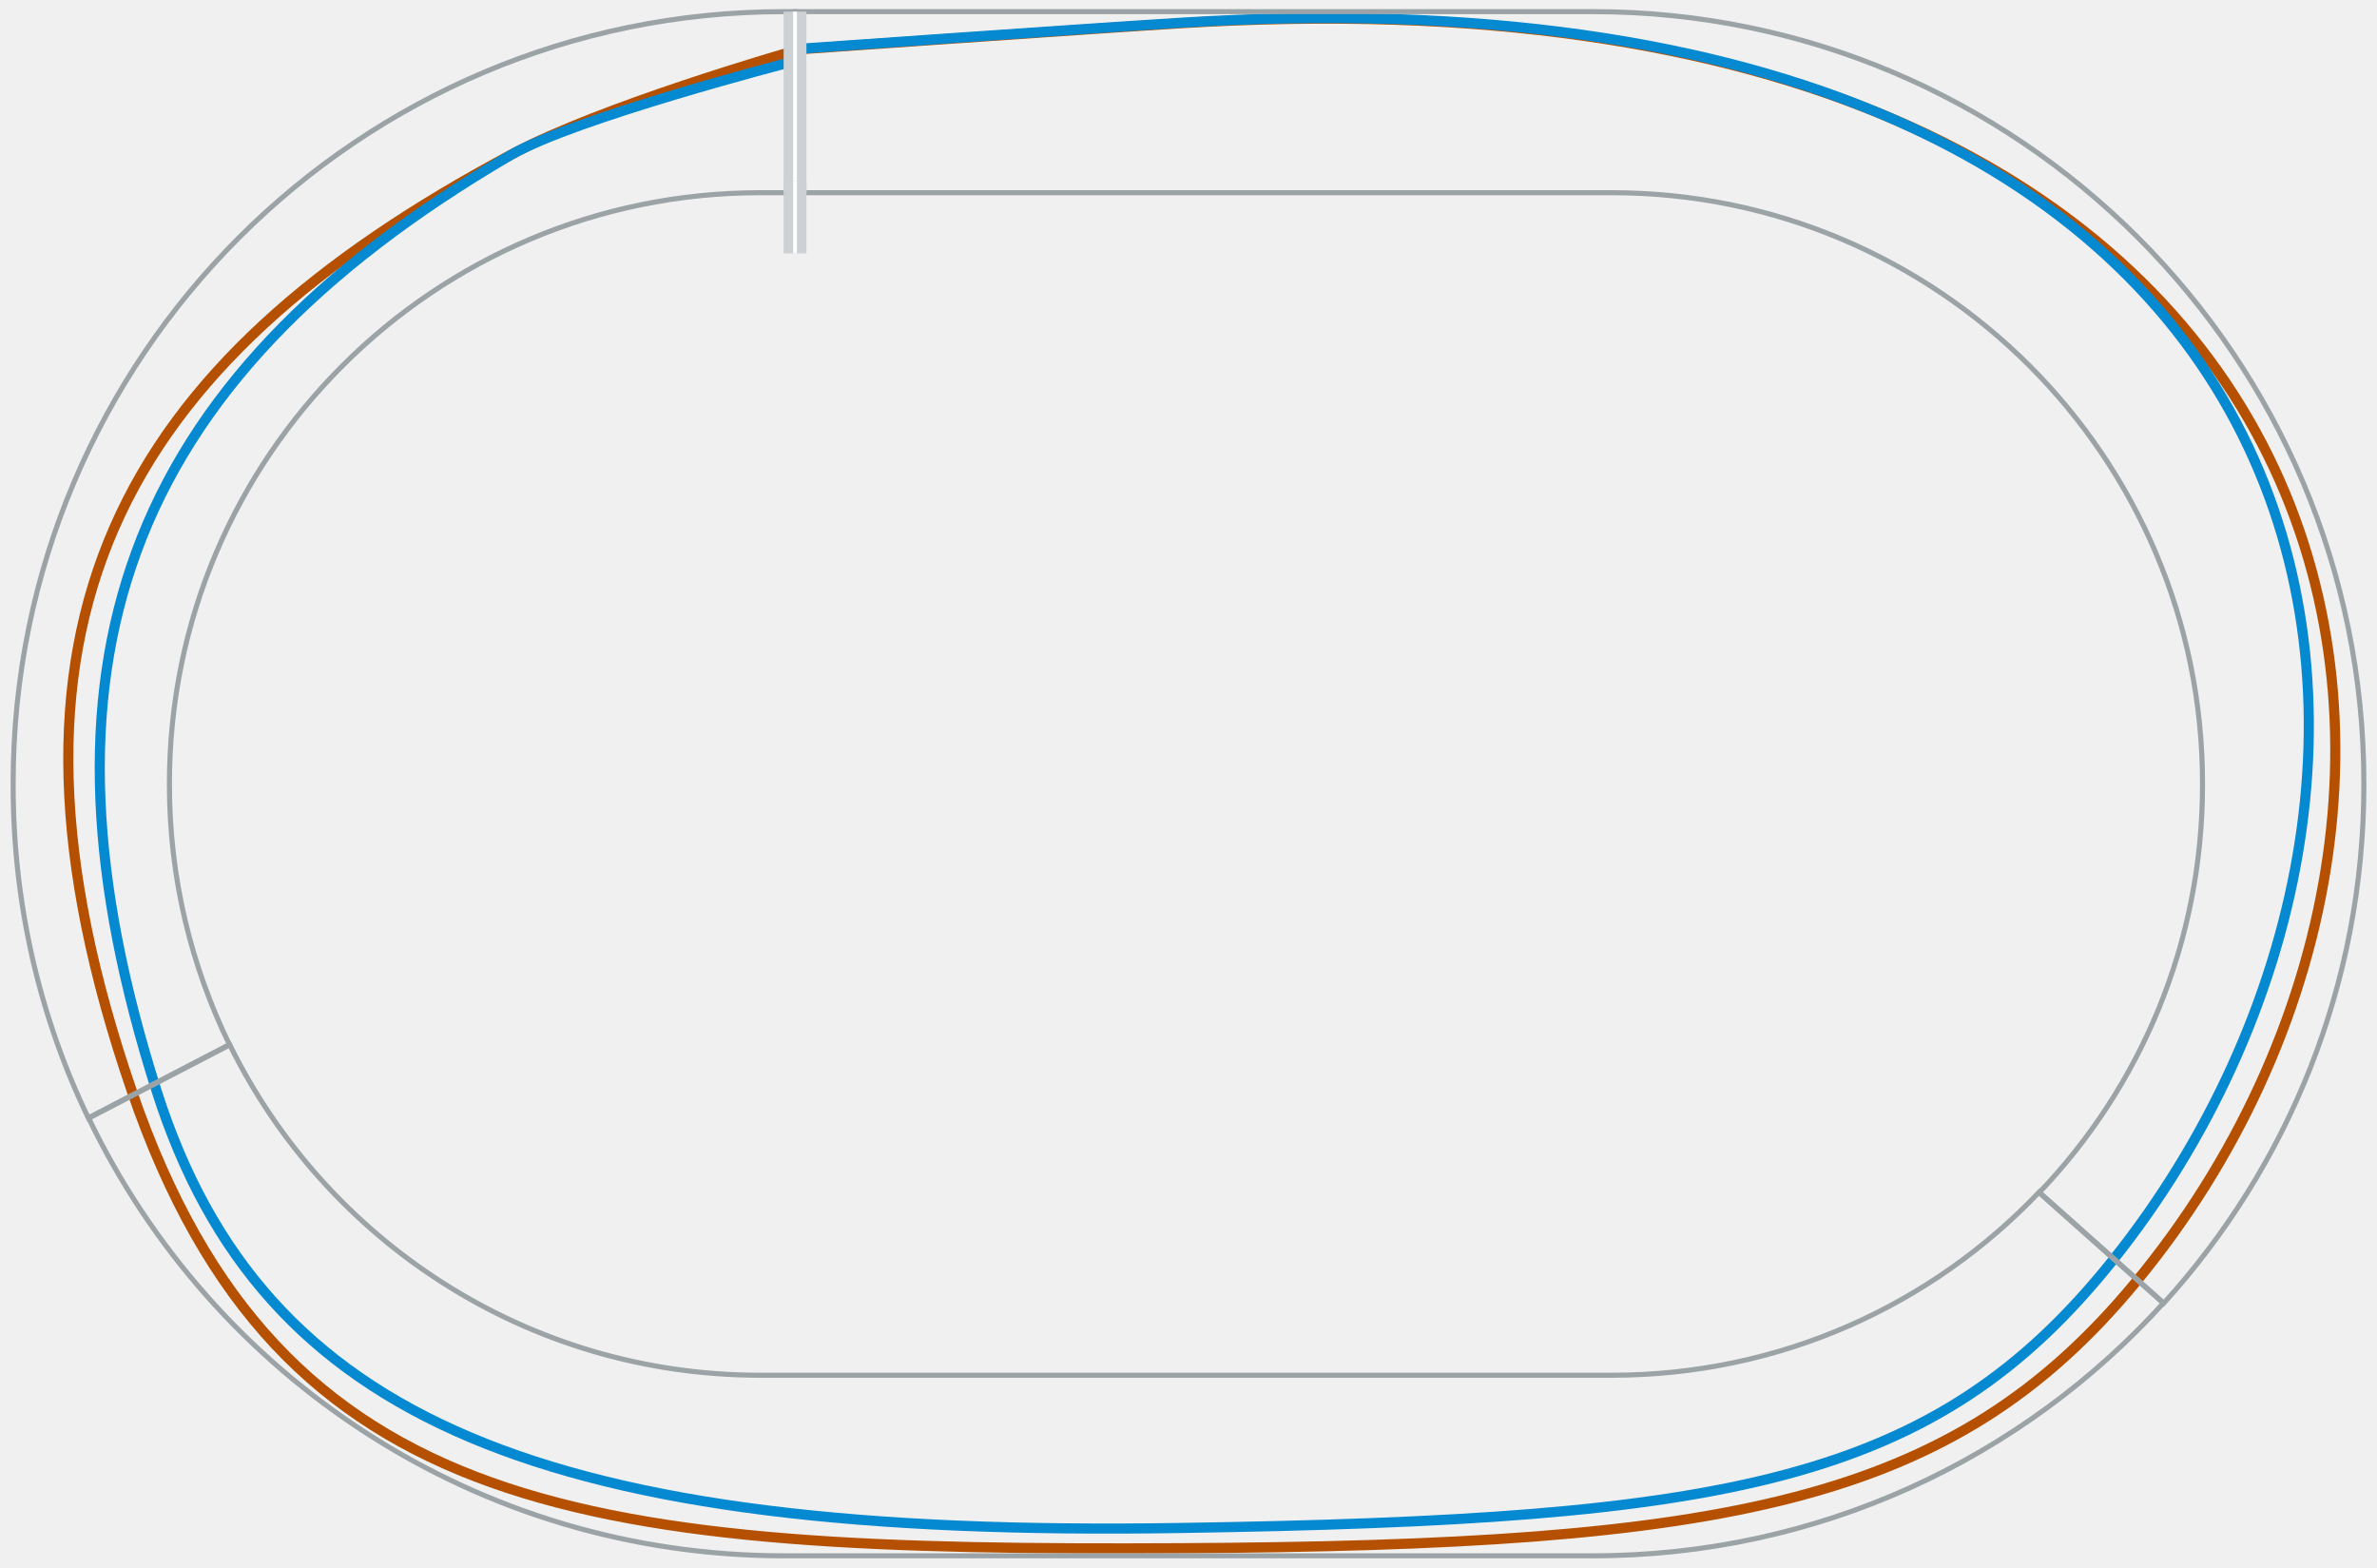
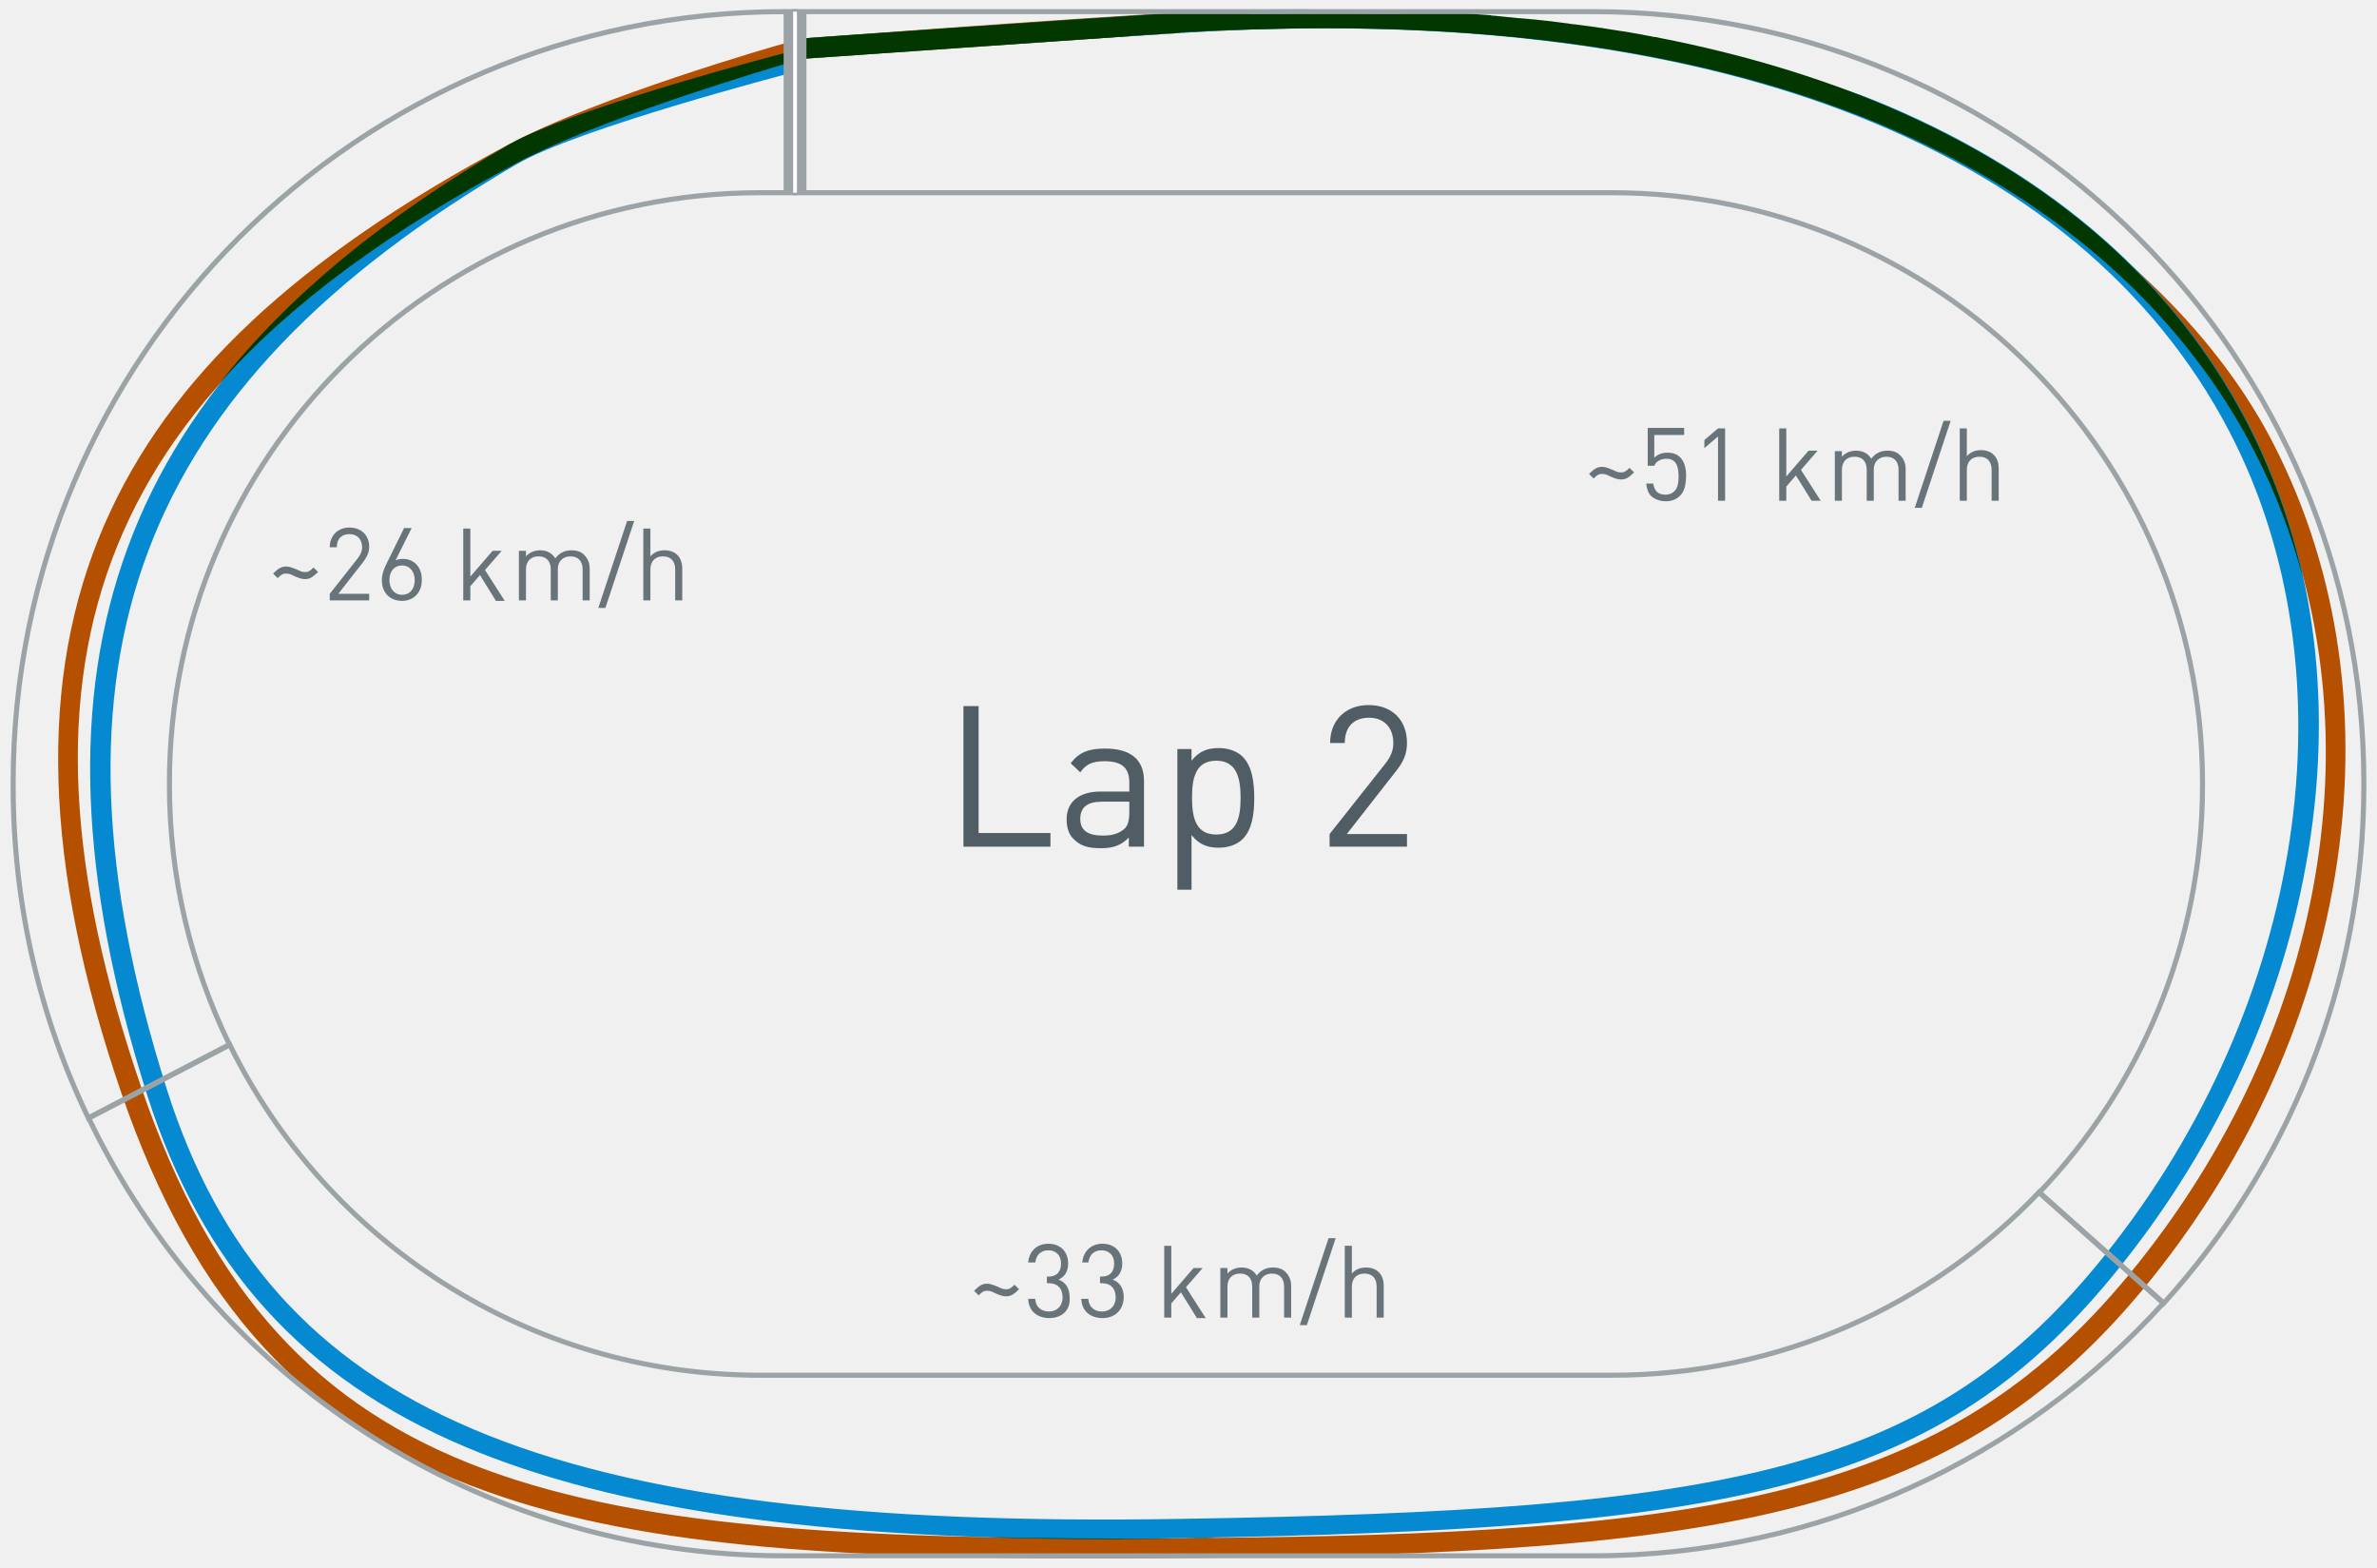
<svg xmlns="http://www.w3.org/2000/svg" version="1.1" id="Layer_1" x="0px" y="0px" viewBox="0 0 470 310" enable-background="new 0 0 470 310" xml:space="preserve">
  <g id="start">
    <g id="_x32_">
-       <path fill="none" stroke="#B55000" stroke-width="2" stroke-miterlimit="10" d="M155.9,10.4c0,0-36.9,10.6-54.5,20    C23.1,72.1-5.4,124.2,26.1,215.8c29.2,85,90.8,90.9,207.3,90.3c108.2-0.6,152.7-8.8,188.9-52.6c79.3-95.9,50-263.7-188.9-248.9    c-19.4,1.2-77.5,5.3-77.5,5.3" />
-       <path fill="none" stroke="#0589D1" stroke-width="2" stroke-miterlimit="10" d="M155.9,12.4c0,0-42.5,11-55,18.3    C23.5,76,4.5,132.6,31,215.8c20.8,65.2,76.8,88.3,202.4,86.3c108.2-1.7,149.1-8.7,184.5-53.1c75-94.1,54.4-259.3-184.5-244.5    c-19.4,1.2-77.5,5.3-77.5,5.3" />
+       <path fill="#B55001" d="M217.8,308.1c-47.6,0-89.6-1.7-121.5-13.2c-35.6-12.7-57.9-37-72.2-78.5C8.5,171,7.4,134,20.7,103.6    c12.6-28.9,38-52.7,79.8-75c17.5-9.4,53.3-19.7,54.9-20.1l0.6,2.1l-0.2-2.8c0.6,0,58.3-4.4,77.5-5.3    c144.4-6.3,199.5,52.4,216.3,85.4c13,25.4,17.1,54.9,12.1,85.2c-4.9,29.4-18,57.6-37.8,81.6c-36.9,44.6-81.9,52.7-190.4,53.3    C228.1,308.1,222.9,308.1,217.8,308.1z M156.3,11.8l0.2,0.6c-0.4,0.1-36.9,10.6-54.1,19.8c-82.4,43.9-104,97-74.4,183    c28,81.4,84.1,89.6,205.4,88.9c107.1-0.6,151.5-8.5,187.4-51.9c40.6-49.1,50.5-112.9,25.3-162.5C428.3,54.8,377-2.4,233.5,6.5    C215,7.7,160.5,11.5,156.3,11.8z" />
+       <path fill="#0589D1" d="M219,304.3c-57.1,0-97.7-5.9-126.9-18.2c-32.2-13.6-52.2-35.8-63-69.6c-13.6-42.9-14.9-78.2-3.9-108.1    c11.2-30.6,35.7-56.5,74.8-79.4c12.6-7.4,53.7-18,55.5-18.5l1,3.9c-0.4,0.1-42.3,11-54.4,18.1c-75.2,44-95.8,98.7-69.1,182.9    c20.3,63.9,74.6,87,200.4,84.9c109.1-1.7,148.5-9.2,183-52.4c39.5-49.5,49.3-114.8,24.4-162.6C410.9,28.1,337.4,0.1,233.5,6.5    c-19.1,1.2-76.9,5.2-77.4,5.3l-0.3-4c0.6,0,58.3-4.1,77.5-5.3c50.5-3.1,108.5,5.1,139.9,18.4c32.9,14,56.8,35,71.1,62.4    c13,25,17.2,54.4,12.1,85.1c-4.8,29.3-17.6,57.5-37,81.8c-35.4,44.4-75.5,52.1-186,53.9C228.5,304.2,223.7,304.3,219,304.3z" />
+       <g>
+         <path fill="#023800" d="M233.4,304.2c2.4,0,4.8-0.1,7.1-0.1C238.1,304,235.8,304.1,233.4,304.2c-13.6,0-26.3,0-38.3-0.3     c7.6,0.3,15.6,0.4,23.9,0.4C223.7,304.3,228.5,304.2,233.4,304.2z" />
+         <path fill="#023800" d="M102.4,32.1C102.4,32.1,102.4,32.1,102.4,32.1c0.9-0.5,1.9-1,3-1.5c16.8-8.2,46.3-16.9,50.6-18.2l-0.5-2     c-1.6,0.4-36.6,9.5-52,16.7c-1,0.5-2,1-2.9,1.5c0,0,0,0,0,0c-0.2,0.1-0.4,0.2-0.5,0.3C75.5,43.2,56.8,58.7,43.4,75.8     C57.5,59.9,77.1,45.6,102.4,32.1z" />
+         <path fill="#023800" d="M156,10.6l0.1,1.2c0.4,0,34.9-2.4,59.4-4.1c0.1,0,0.3,0,0.4,0c0.9-0.1,1.7-0.1,2.5-0.2c0.1,0,0.2,0,0.2,0     c0.8-0.1,1.6-0.1,2.4-0.2c0.1,0,0.3,0,0.4,0c0.3,0,0.7,0,1-0.1c0.1,0,0.2,0,0.2,0c0.8-0.1,1.6-0.1,2.3-0.2c0.1,0,0.1,0,0.2,0     c0.4,0,0.7,0,1.1-0.1c0.1,0,0.1,0,0.2,0c0.7,0,1.5-0.1,2.2-0.1c0,0,0,0,0,0c0.3,0,0.7,0,1-0.1c0.3,0,0.6,0,0.9-0.1     c0,0,0.1,0,0.1,0c0.2,0,0.4,0,0.6,0c0.2,0,0.3,0,0.5,0c0,0,0.1,0,0.1,0c0.3,0,0.6,0,0.8-0.1c0.3,0,0.6,0,0.9-0.1     c1.9-0.1,3.9-0.2,5.8-0.3c0.7,0,1.5-0.1,2.2-0.1c1.1,0,2.2-0.1,3.2-0.1c1,0,2-0.1,3-0.1c0.2,0,0.5,0,0.7,0     C380.6,1.7,428.9,56.1,446,89.7c4,7.8,7,15.9,9.3,24.3c-2.4-10.7-6.1-21-11.1-30.6c-14.3-27.4-38.2-48.4-71.1-62.4     c-13.6-5.8-28.6-10.3-44.9-13.5c-0.4-0.1-0.8-0.2-1.2-0.2c-0.8-0.2-1.7-0.3-2.5-0.5c-0.8-0.1-1.6-0.3-2.3-0.4     c-0.6-0.1-1.3-0.2-1.9-0.3c-1.1-0.2-2.1-0.3-3.2-0.5c-0.4-0.1-0.9-0.1-1.3-0.2c-1.5-0.2-3-0.4-4.5-0.6c-0.1,0-0.1,0-0.2,0     c-3.4-0.5-6.9-0.9-10.5-1.2c-0.1,0-0.2,0-0.3,0c-1.6-0.2-3.3-0.3-4.9-0.5c-0.3,0-0.5,0-0.8-0.1c-1.6-0.1-3.1-0.2-4.7-0.4     c-0.2,0-0.5,0-0.7-0.1c-5.4-0.4-11,0.4-16.8,0.2c-0.4,0-0.8,0-1.3,0c-1.5,0-3-0.1-4.5-0.1c-0.5,0-1,0-1.5,0c-1.6,0-3.2,0-4.8,0     c-0.3,0-0.6,0-1,0c-1.9,0-3.9,0-5.9,0.1c-0.4,0-0.8,0-1.2,0c-1.6,0-3.1,0.1-4.7,0.1c-0.6,0-1.3-1-1.9-0.9     c-1.4,0.1-2.9,0.1-4.3,0.2c-0.6,0-1.2,0.1-1.8,0.1c-2,0.1-4.1,0.2-6.1,0.3c-19.2,1.2-76.9,5.2-77.5,5.3L156,10.6L156,10.6z" />
+       </g>
+       <g>
+         <path fill="#69747A" d="M60.3,114.5c-0.7,0-1.4-0.3-2.1-0.6c-0.6-0.3-1-0.5-1.6-0.5c-0.6,0-0.9,0.1-1.7,0.9l-0.9-0.9     c1.1-1.1,1.7-1.4,2.6-1.4c0.7,0,1.3,0.3,2.1,0.6c0.6,0.3,1,0.5,1.6,0.5c0.6,0,0.9-0.1,1.7-0.9l0.9,0.9     C61.7,114.2,61.2,114.5,60.3,114.5z" />
+         <path fill="#69747A" d="M65.2,118.7v-1.3l5.6-7.1c0.5-0.7,0.8-1.3,0.8-2.1c0-1.5-0.9-2.6-2.5-2.6c-1.3,0-2.5,0.7-2.5,2.6h-1.4     c0-2.2,1.5-3.9,3.9-3.9c2.3,0,3.9,1.5,3.9,3.8c0,1.1-0.4,1.9-1.1,2.9l-5,6.4H73v1.3H65.2z" />
+         <path fill="#69747A" d="M79.5,118.8c-2.4,0-4-1.6-4-4.1c0-1,0.3-2,0.9-3.2l3.5-7.1h1.5l-3.2,6.4c0.4-0.2,0.9-0.3,1.5-0.3     c2.2,0,3.7,1.7,3.7,4C83.5,117,81.9,118.8,79.5,118.8z M79.5,111.8c-1.5,0-2.5,1.1-2.5,2.9c0,1.7,1,2.9,2.5,2.9s2.5-1.1,2.5-2.9     C82,113.1,81.1,111.8,79.5,111.8z" />
+         <path fill="#69747A" d="M98,118.7l-3.1-5l-1.9,2.2v2.8h-1.4v-14.2h1.4v9.5l4.4-5.1h1.8l-3.3,3.8l3.9,6.1H98z" />
+         <path fill="#69747A" d="M115.2,118.7v-6.1c0-1.7-0.9-2.6-2.4-2.6c-1.4,0-2.5,0.9-2.5,2.5v6.2h-1.4v-6.1c0-1.7-0.9-2.6-2.4-2.6     s-2.5,0.9-2.5,2.6v6.1h-1.4v-9.8h1.4v1.1c0.7-0.8,1.7-1.2,2.8-1.2c1.4,0,2.4,0.6,3,1.6c0.8-1.1,1.9-1.6,3.2-1.6     c1.1,0,1.9,0.3,2.5,0.9c0.7,0.7,1.1,1.6,1.1,2.7v6.3H115.2z" />
+         <path fill="#69747A" d="M119.7,120.2h-1.4L124,103h1.4L119.7,120.2z" />
+         <path fill="#69747A" d="M133.5,118.7v-6.1c0-1.7-0.9-2.6-2.4-2.6s-2.5,0.9-2.5,2.6v6.1h-1.4v-14.2h1.4v5.5     c0.7-0.8,1.6-1.2,2.8-1.2c2.2,0,3.5,1.4,3.5,3.6v6.3H133.5z" />
+       </g>
+       <g>
+         <path fill="#69747A" d="M198.9,256.3c-0.7,0-1.4-0.3-2.1-0.6c-0.6-0.3-1-0.5-1.6-0.5c-0.6,0-0.9,0.1-1.7,0.9l-0.9-0.9     c1.1-1.1,1.7-1.4,2.6-1.4c0.7,0,1.3,0.3,2.1,0.6c0.6,0.3,1,0.5,1.6,0.5c0.6,0,0.9-0.1,1.7-0.9l0.9,0.9     C200.4,256,199.8,256.3,198.9,256.3z" />
+         <path fill="#69747A" d="M207.5,260.6c-2.2,0-4.1-1.2-4.2-3.8h1.4c0.1,1.8,1.4,2.5,2.7,2.5c1.5,0,2.7-1,2.7-2.8     c0-1.7-0.9-2.8-2.8-2.8h-0.3v-1.3h0.3c1.7,0,2.5-1,2.5-2.6c0-1.7-1.1-2.6-2.5-2.6c-1.5,0-2.4,0.9-2.6,2.4h-1.4     c0.2-2.3,1.8-3.7,4-3.7c2.3,0,3.9,1.5,3.9,3.9c0,1.5-0.6,2.6-1.9,3.2c1.4,0.5,2.2,1.7,2.2,3.5     C211.7,259.2,209.8,260.6,207.5,260.6z" />
+         <path fill="#69747A" d="M218,260.6c-2.2,0-4.1-1.2-4.2-3.8h1.4c0.1,1.8,1.4,2.5,2.7,2.5c1.5,0,2.7-1,2.7-2.8     c0-1.7-0.9-2.8-2.8-2.8h-0.3v-1.3h0.3c1.7,0,2.5-1,2.5-2.6c0-1.7-1.1-2.6-2.5-2.6c-1.5,0-2.4,0.9-2.6,2.4H214     c0.2-2.3,1.8-3.7,4-3.7c2.3,0,3.9,1.5,3.9,3.9c0,1.5-0.6,2.6-1.9,3.2c1.4,0.5,2.2,1.7,2.2,3.5C222.1,259.2,220.3,260.6,218,260.6     z" />
+         <path fill="#69747A" d="M236.6,260.5l-3.1-5l-1.9,2.2v2.8h-1.4v-14.2h1.4v9.5l4.4-5.1h1.8l-3.3,3.8l3.9,6.1H236.6z" />
+         <path fill="#69747A" d="M253.9,260.5v-6.1c0-1.7-0.9-2.6-2.4-2.6c-1.4,0-2.5,0.9-2.5,2.5v6.2h-1.4v-6.1c0-1.7-0.9-2.6-2.4-2.6     s-2.5,0.9-2.5,2.6v6.1h-1.4v-9.8h1.4v1.1c0.7-0.8,1.7-1.2,2.8-1.2c1.4,0,2.4,0.6,3,1.6c0.8-1.1,1.9-1.6,3.2-1.6     c1.1,0,1.9,0.3,2.5,0.9c0.7,0.7,1.1,1.6,1.1,2.7v6.3H253.9z" />
+         <path fill="#69747A" d="M258.4,262H257l5.7-17.2h1.4L258.4,262z" />
+         <path fill="#69747A" d="M272.2,260.5v-6.1c0-1.7-0.9-2.6-2.4-2.6s-2.5,0.9-2.5,2.6v6.1h-1.4v-14.2h1.4v5.5     c0.7-0.8,1.6-1.2,2.8-1.2c2.2,0,3.5,1.4,3.5,3.6v6.3H272.2z" />
+       </g>
+       <g>
+         <path fill="#69747A" d="M320.5,94.8c-0.7,0-1.4-0.3-2.1-0.6c-0.6-0.3-1-0.5-1.6-0.5c-0.6,0-0.9,0.1-1.7,0.9l-0.9-0.9     c1.1-1.1,1.7-1.4,2.6-1.4c0.7,0,1.3,0.3,2.1,0.6c0.6,0.3,1,0.5,1.6,0.5c0.6,0,0.9-0.1,1.7-0.9l0.9,0.9     C322,94.5,321.4,94.8,320.5,94.8z" />
+         <path fill="#69747A" d="M332.2,98c-0.7,0.7-1.6,1.1-2.8,1.1c-1.2,0-2.2-0.4-2.9-1c-0.6-0.6-0.9-1.5-1-2.5h1.4     c0.2,1.4,0.9,2.2,2.4,2.2c0.7,0,1.3-0.2,1.8-0.7c0.7-0.7,0.8-1.9,0.8-2.9c0-1.7-0.3-3.5-2.4-3.5c-1.2,0-2.1,0.6-2.4,1.4h-1.3     v-7.5h7.2V86h-5.9v4.5c0.6-0.6,1.4-1,2.6-1c1.1,0,1.9,0.3,2.5,0.9c1,1,1.2,2.5,1.2,3.8C333.3,95.7,333.2,97,332.2,98z" />
+         <path fill="#69747A" d="M339.7,99V86.3l-2.7,2.3V87l2.7-2.3h1.4V99H339.7z" />
+         <path fill="#69747A" d="M358.2,99l-3.1-5l-1.9,2.2V99h-1.4V84.7h1.4v9.5l4.4-5.1h1.8l-3.3,3.8L360,99H358.2z" />
+         <path fill="#69747A" d="M375.4,99v-6.1c0-1.7-0.9-2.6-2.4-2.6c-1.4,0-2.5,0.9-2.5,2.5V99h-1.4v-6.1c0-1.7-0.9-2.6-2.4-2.6     s-2.5,0.9-2.5,2.6V99h-1.4v-9.8h1.4v1.1c0.7-0.8,1.7-1.2,2.8-1.2c1.4,0,2.4,0.6,3,1.6c0.8-1.1,1.9-1.6,3.2-1.6     c1.1,0,1.9,0.3,2.5,0.9c0.7,0.7,1.1,1.6,1.1,2.7V99H375.4z" />
+         <path fill="#69747A" d="M380,100.4h-1.4l5.7-17.2h1.4L380,100.4z" />
+         <path fill="#69747A" d="M393.8,99v-6.1c0-1.7-0.9-2.6-2.4-2.6s-2.5,0.9-2.5,2.6V99h-1.4V84.7h1.4v5.5c0.7-0.8,1.6-1.2,2.8-1.2     c2.2,0,3.5,1.4,3.5,3.6V99H393.8z" />
+       </g>
+       <g>
+         <g>
+           <path fill="#505D64" d="M190.5,167.4v-27.8h3v25.1h14.2v2.7H190.5z" />
+           <path fill="#505D64" d="M223.2,167.4v-1.8c-1.5,1.5-3,2.1-5.5,2.1c-2.7,0-4.1-0.5-5.4-1.8c-1-0.9-1.4-2.4-1.4-3.9      c0-3.4,2.4-5.5,6.7-5.5h5.7v-1.8c0-2.8-1.4-4.2-4.9-4.2c-2.4,0-3.7,0.6-4.8,2.2l-1.9-1.8c1.7-2.2,3.6-2.9,6.8-2.9      c5.2,0,7.7,2.3,7.7,6.4v13H223.2z M223.2,158.5h-5.3c-2.9,0-4.3,1.1-4.3,3.4c0,2.2,1.4,3.3,4.4,3.3c1.6,0,3-0.2,4.3-1.3      c0.7-0.6,1-1.7,1-3.3V158.5z" />
+           <path fill="#505D64" d="M245.7,165.9c-1,1-2.7,1.7-4.7,1.7c-2.1,0-3.8-0.5-5.4-2.5v10.8h-2.8v-27.8h2.8v2.3      c1.6-2,3.3-2.5,5.4-2.5c2,0,3.7,0.7,4.7,1.7c1.9,1.9,2.3,5.1,2.3,8.2S247.6,164,245.7,165.9z M240.5,150.4      c-4.2,0-4.8,3.6-4.8,7.3s0.6,7.3,4.8,7.3c4.2,0,4.8-3.6,4.8-7.3S244.6,150.4,240.5,150.4z" />
+           <path fill="#505D64" d="M262.9,167.4v-2.5l11-13.9c1.1-1.4,1.6-2.6,1.6-4.1c0-3-1.8-5-4.8-5c-2.6,0-4.8,1.4-4.8,5H263      c0-4.4,3-7.5,7.6-7.5c4.6,0,7.6,2.9,7.6,7.5c0,2.2-0.7,3.7-2.2,5.6l-9.7,12.4h11.9v2.5H262.9z" />
+         </g>
+       </g>
    </g>
    <g>
      <path fill="none" stroke="#9BA3A6" stroke-miterlimit="10" d="M318.7,271.9H150.3c-46.1,0-85.9-26.7-104.9-65.4L17.5,221    c24.6,51.3,76.9,86.6,137.5,86.6H315c44.7,0,85-19.3,112.8-50l-24.6-21.9C381.9,258.1,351.9,271.9,318.7,271.9z" />
      <path fill="none" stroke="#9BA3A6" stroke-miterlimit="10" d="M33.5,155.2v-0.3c0-64.5,52.3-116.8,116.8-116.8h6.9V2.3H155    C70.9,2.3,2.6,70.6,2.6,154.8v0.5c0,23.6,5.3,45.9,14.9,65.8l27.9-14.5C37.8,191,33.5,173.6,33.5,155.2z" />
      <path fill="none" stroke="#9BA3A6" stroke-miterlimit="10" d="M467.4,154.8C467.4,70.6,399.1,2.3,315,2.3H157.2v35.8h161.5    c64.5,0,116.8,52.3,116.8,116.8v0.3c0,31.3-12.3,59.7-32.3,80.6l24.6,21.9c24.6-27.1,39.6-63,39.6-102.5V154.8z" />
      <g>
-         <line fill="none" stroke="#CDD1D3" stroke-width="4.507" stroke-miterlimit="10" x1="157.2" y1="38.1" x2="157.2" y2="2.3" />
+         <line fill="none" stroke="#9BA3A6" stroke-width="4.507" stroke-miterlimit="10" x1="157.2" y1="38.1" x2="157.2" y2="2.3" />
        <line fill="none" stroke="#FFFFFF" stroke-width="0.751" stroke-miterlimit="10" x1="157.2" y1="38.1" x2="157.2" y2="2.3" />
      </g>
      <g>
-         <line fill="none" stroke="#CDD1D3" stroke-width="4.507" stroke-miterlimit="10" x1="157.2" y1="50.1" x2="157.2" y2="35.8" />
-         <line fill="none" stroke="#FFFFFF" stroke-width="0.751" stroke-miterlimit="10" x1="157.2" y1="50.1" x2="157.2" y2="35.8" />
+         <path fill="none" stroke="#CDD1D3" stroke-width="4.507" stroke-miterlimit="10" d="M157.2,35.8" />
+         <path fill="none" stroke="#FFFFFF" stroke-width="0.751" stroke-miterlimit="10" d="M157.2,35.8" />
      </g>
    </g>
  </g>
</svg>
